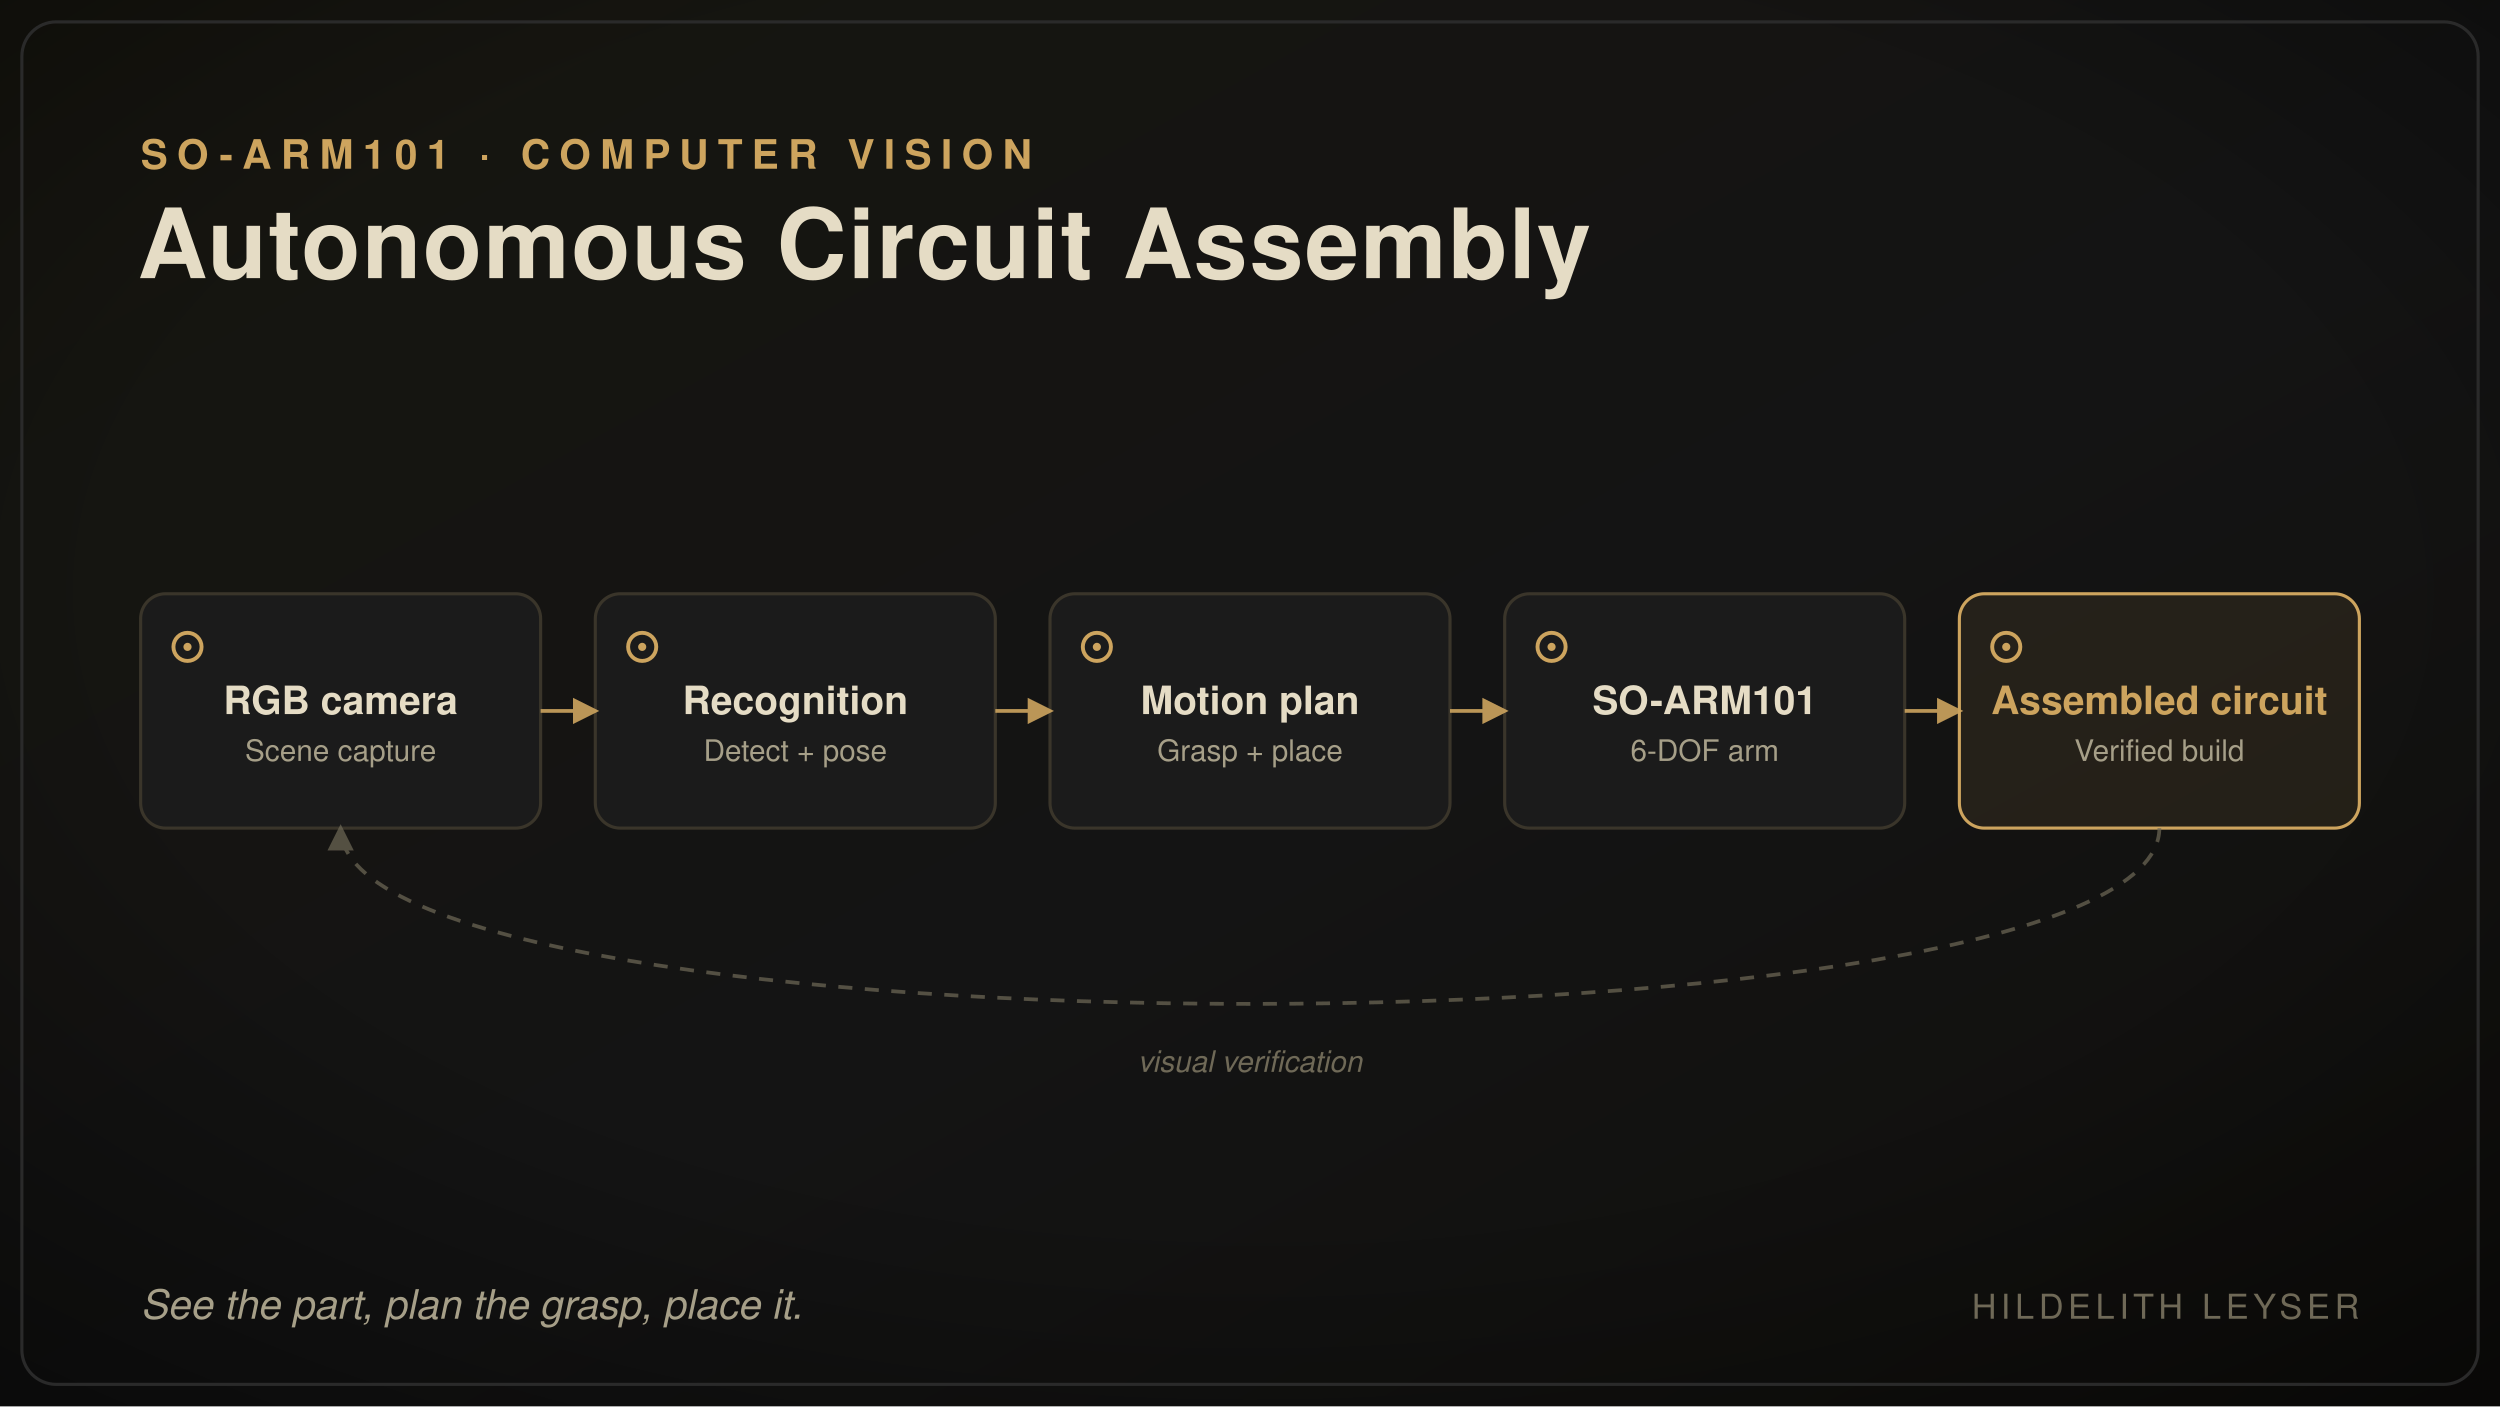
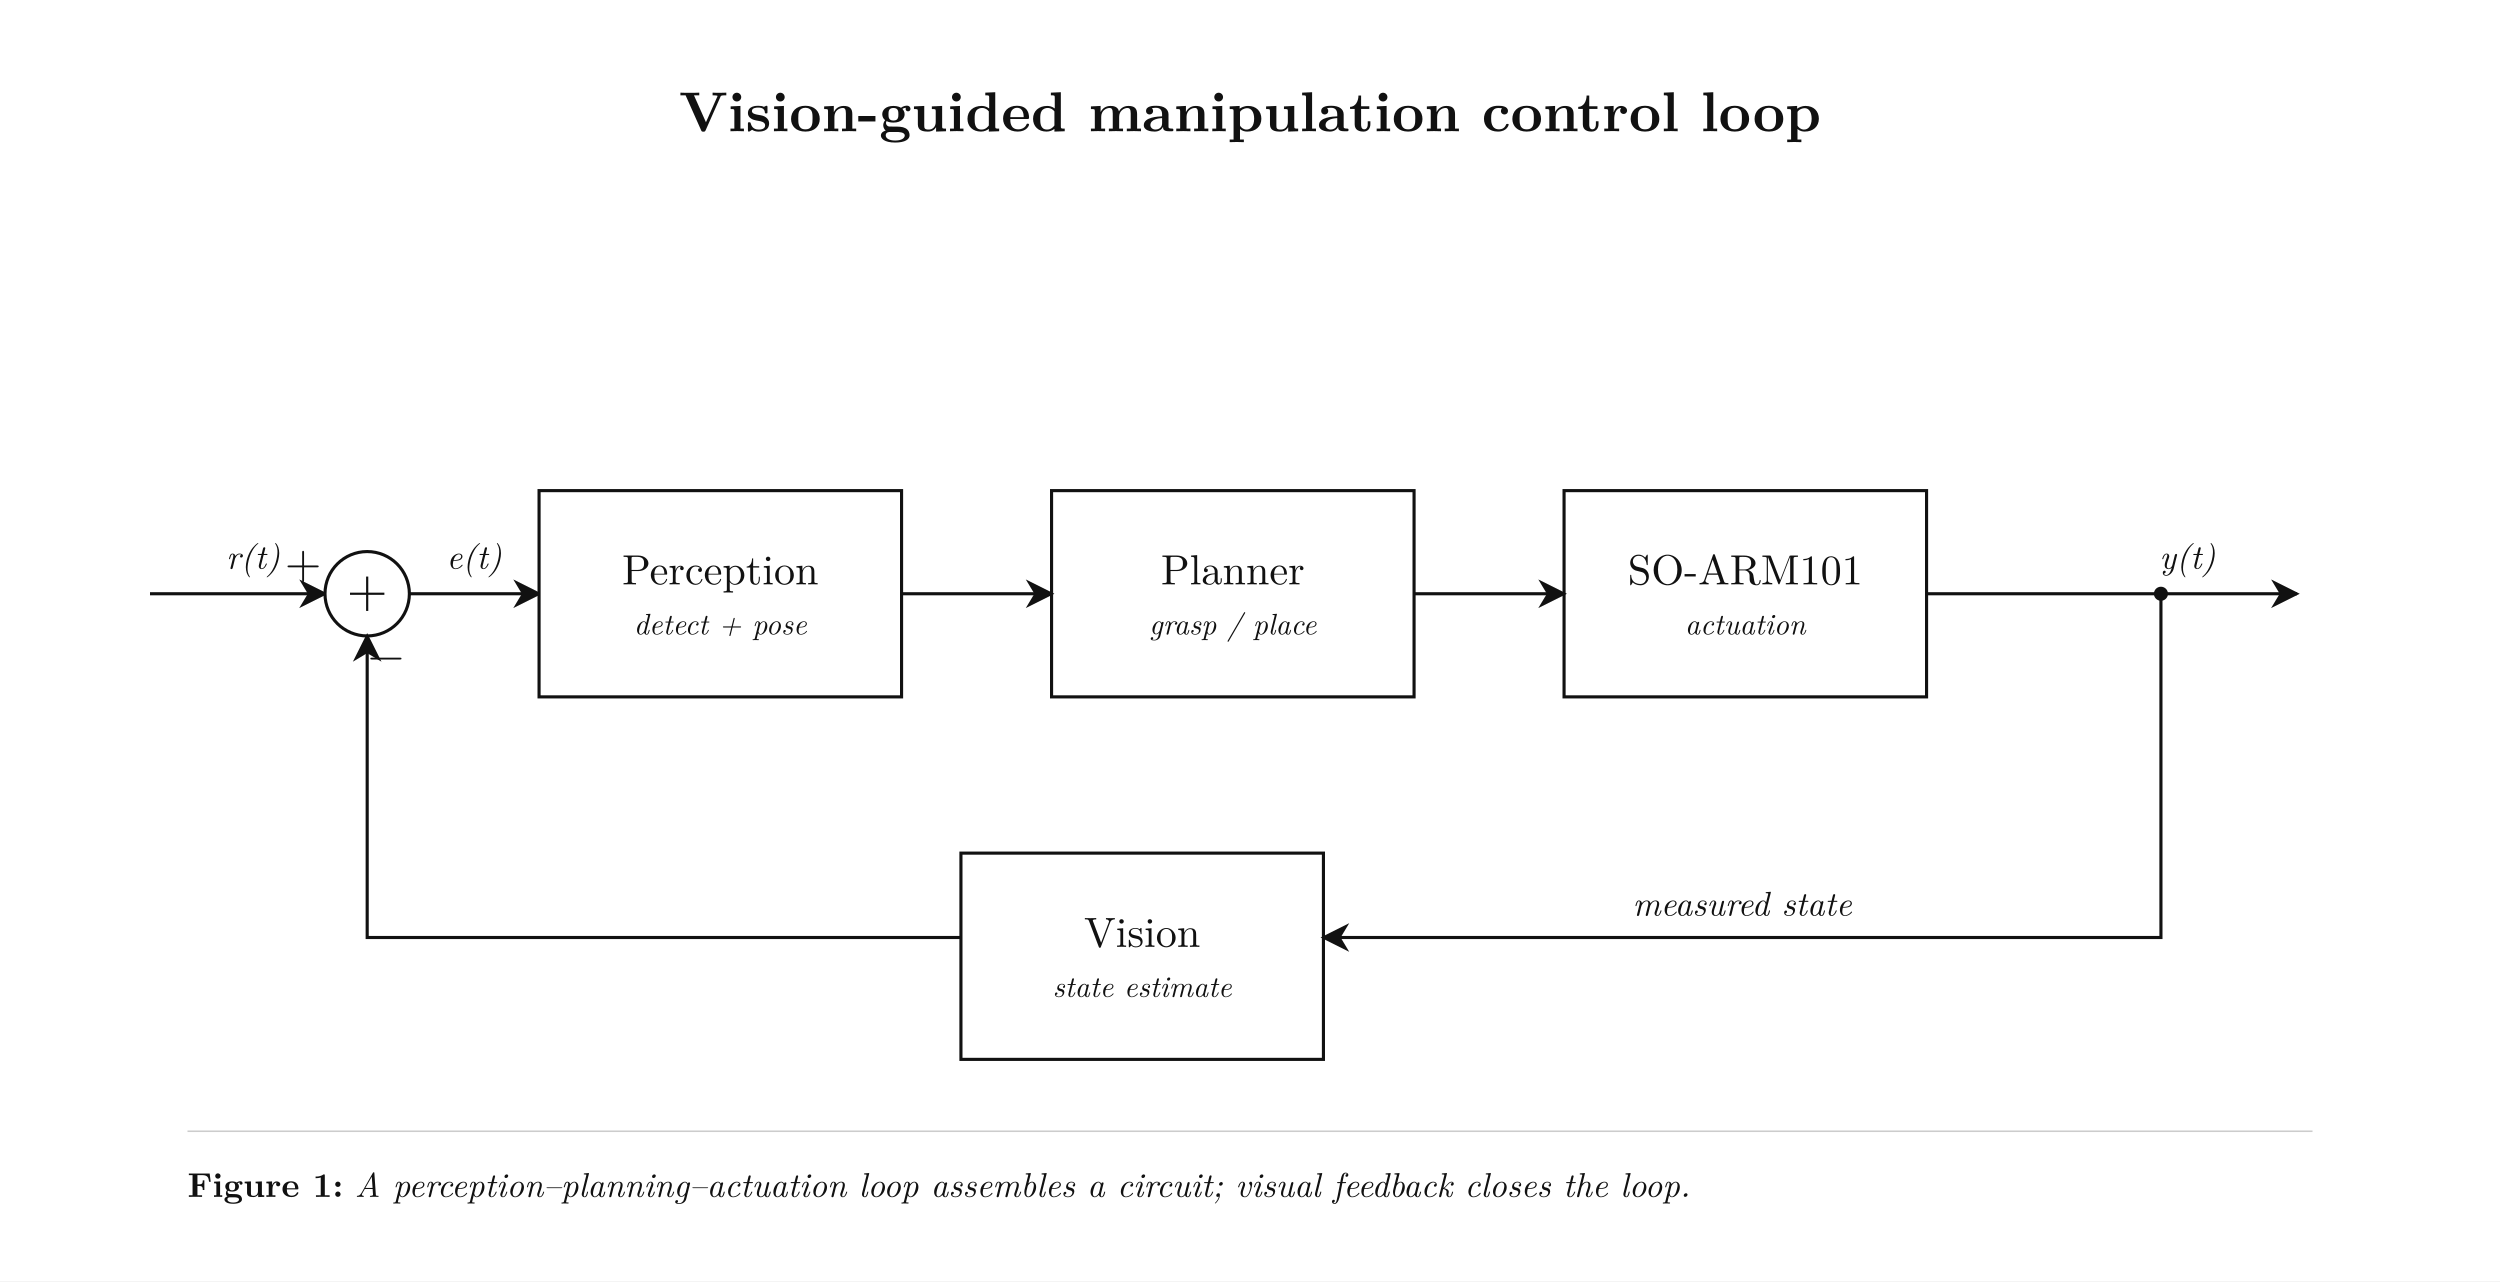
- <svg xmlns="http://www.w3.org/2000/svg" viewBox="0 0 1600 900" font-family="Verdana, 'Segoe UI', Helvetica, Arial, sans-serif">
+ <svg xmlns="http://www.w3.org/2000/svg" viewBox="0 0 1600 820" font-family="'Latin Modern Roman','CMU Serif',Georgia,'Times New Roman',serif">
  <defs>
-     <linearGradient id="bg" x1="0" y1="0" x2="1" y2="1">
-       <stop offset="0" stop-color="#16150f" />
-       <stop offset="0.55" stop-color="#141414" />
-       <stop offset="1" stop-color="#100f0c" />
-     </linearGradient>
-     <linearGradient id="goldg" x1="0" y1="0" x2="1" y2="1">
-       <stop offset="0" stop-color="#E7C988" />
-       <stop offset="1" stop-color="#B6863F" />
-     </linearGradient>
-     <radialGradient id="vig" cx="0.5" cy="0.42" r="0.75">
-       <stop offset="0.6" stop-color="#000000" stop-opacity="0" />
-       <stop offset="1" stop-color="#000000" stop-opacity="0.45" />
-     </radialGradient>
-     <marker id="arrow" viewBox="0 0 10 10" refX="8.5" refY="5" markerWidth="7" markerHeight="7" orient="auto-start-reverse">
-       <path d="M0,0 L10,5 L0,10 z" fill="#CDA45E" />
-     </marker>
-     <marker id="arrowf" viewBox="0 0 10 10" refX="8.5" refY="5" markerWidth="7" markerHeight="7" orient="auto-start-reverse">
-       <path d="M0,0 L10,5 L0,10 z" fill="#6f6957" />
+     <marker id="ah" viewBox="0 0 12 12" refX="10" refY="6" markerWidth="11" markerHeight="11" orient="auto-start-reverse">
+       <path d="M1,1 L11,6 L1,11 L4,6 z" fill="#111111" />
    </marker>
  </defs>
-   <rect width="1600" height="900" fill="url(#bg)" />
-   <rect width="1600" height="900" fill="url(#vig)" />
-   <rect x="14" y="14" width="1572" height="872" rx="22" fill="none" stroke="#2a2a2a" stroke-width="2" />
-   <text x="90" y="108" fill="#CDA45E" font-size="26" letter-spacing="6" font-weight="bold">SO-ARM101 · COMPUTER VISION</text>
-   <text x="88" y="178" fill="#E5DCC5" font-size="62" letter-spacing="1" font-weight="bold">Autonomous Circuit Assembly</text>
-   <g>
-     <rect x="90" y="380" width="256" height="150" rx="16" fill="#1b1b1b" stroke="#3a352a" stroke-width="2" />
-     <circle cx="120" cy="414" r="9" fill="none" stroke="#CDA45E" stroke-width="2.5" />
-     <circle cx="120" cy="414" r="2.6" fill="#CDA45E" />
-     <text x="218" y="457" fill="#E5DCC5" font-size="25" font-weight="bold" text-anchor="middle">RGB camera</text>
-     <text x="218" y="487" fill="#A69F88" font-size="19" text-anchor="middle">Scene capture</text>
-   </g>
-   <g>
-     <rect x="381" y="380" width="256" height="150" rx="16" fill="#1b1b1b" stroke="#3a352a" stroke-width="2" />
-     <circle cx="411" cy="414" r="9" fill="none" stroke="#CDA45E" stroke-width="2.5" />
-     <circle cx="411" cy="414" r="2.6" fill="#CDA45E" />
-     <text x="509" y="457" fill="#E5DCC5" font-size="25" font-weight="bold" text-anchor="middle">Recognition</text>
-     <text x="509" y="487" fill="#A69F88" font-size="19" text-anchor="middle">Detect + pose</text>
-   </g>
-   <g>
-     <rect x="672" y="380" width="256" height="150" rx="16" fill="#1b1b1b" stroke="#3a352a" stroke-width="2" />
-     <circle cx="702" cy="414" r="9" fill="none" stroke="#CDA45E" stroke-width="2.5" />
-     <circle cx="702" cy="414" r="2.6" fill="#CDA45E" />
-     <text x="800" y="457" fill="#E5DCC5" font-size="25" font-weight="bold" text-anchor="middle">Motion plan</text>
-     <text x="800" y="487" fill="#A69F88" font-size="19" text-anchor="middle">Grasp + place</text>
-   </g>
-   <g>
-     <rect x="963" y="380" width="256" height="150" rx="16" fill="#1b1b1b" stroke="#3a352a" stroke-width="2" />
-     <circle cx="993" cy="414" r="9" fill="none" stroke="#CDA45E" stroke-width="2.5" />
-     <circle cx="993" cy="414" r="2.6" fill="#CDA45E" />
-     <text x="1091" y="457" fill="#E5DCC5" font-size="25" font-weight="bold" text-anchor="middle">SO-ARM101</text>
-     <text x="1091" y="487" fill="#A69F88" font-size="19" text-anchor="middle">6-DOF arm</text>
-   </g>
-   <g>
-     <rect x="1254" y="380" width="256" height="150" rx="16" fill="rgba(205,164,94,0.10)" stroke="#CDA45E" stroke-width="2" />
-     <circle cx="1284" cy="414" r="9" fill="none" stroke="#CDA45E" stroke-width="2.5" />
-     <circle cx="1284" cy="414" r="2.6" fill="#CDA45E" />
-     <text x="1382" y="457" fill="#CDA45E" font-size="25" font-weight="bold" text-anchor="middle">Assembled circuit</text>
-     <text x="1382" y="487" fill="#A69F88" font-size="19" text-anchor="middle">Verified build</text>
-   </g>
-   <path d="M346,455 C416,455 311,455 381,455" fill="none" stroke="#CDA45E" stroke-width="2.4" opacity="0.9" marker-end="url(#arrow)" />
-   <path d="M637,455 C707,455 602,455 672,455" fill="none" stroke="#CDA45E" stroke-width="2.4" opacity="0.9" marker-end="url(#arrow)" />
-   <path d="M928,455 C998,455 893,455 963,455" fill="none" stroke="#CDA45E" stroke-width="2.4" opacity="0.9" marker-end="url(#arrow)" />
-   <path d="M1219,455 C1289,455 1184,455 1254,455" fill="none" stroke="#CDA45E" stroke-width="2.4" opacity="0.9" marker-end="url(#arrow)" />
-   <path d="M1382,530 C1382,680 218,680 218,530" fill="none" stroke="#6f6957" stroke-width="2.4" stroke-dasharray="9 8" opacity="0.7" marker-end="url(#arrowf)" />
-   <text x="800" y="686" fill="#6f6957" font-size="19" text-anchor="middle" font-style="italic">visual verification</text>
-   <text x="90" y="844" fill="#A69F88" font-size="26" font-style="italic">See the part, plan the grasp, place it.</text>
-   <text x="1510" y="844" fill="#6f6957" font-size="22" text-anchor="end" letter-spacing="3">HILDELITH LEYSER</text>
+   <rect width="1600" height="820" fill="#ffffff" />
+   <text x="800" y="84" font-size="36" font-weight="bold" text-anchor="middle" fill="#111111">Vision-guided manipulation control loop</text>
+   <path d="M96,380 L208,380" fill="none" stroke="#111111" stroke-width="2" marker-end="url(#ah)" />
+   <text x="162" y="364" font-size="22" font-style="italic" text-anchor="middle" fill="#111111">r(t)</text>
+   <circle cx="235" cy="380" r="27" fill="#ffffff" stroke="#111111" stroke-width="2" />
+   <line x1="224" y1="380" x2="246" y2="380" stroke="#111111" stroke-width="1.4" />
+   <line x1="235" y1="369" x2="235" y2="391" stroke="#111111" stroke-width="1.4" />
+   <text x="194" y="370" font-size="30" text-anchor="middle" fill="#111111">+</text>
+   <text x="247" y="429" font-size="30" text-anchor="middle" fill="#111111">−</text>
+   <path d="M262,380 L345,380" fill="none" stroke="#111111" stroke-width="2" marker-end="url(#ah)" />
+   <text x="303.5" y="364" font-size="22" font-style="italic" text-anchor="middle" fill="#111111">e(t)</text>
+   <rect x="345" y="314" width="232" height="132" fill="#ffffff" stroke="#111111" stroke-width="2" />
+   <text x="461" y="374" font-size="27" text-anchor="middle" fill="#111111">Perception</text>
+   <text x="461" y="406" font-size="19" font-style="italic" text-anchor="middle" fill="#111111">detect + pose</text>
+   <rect x="673" y="314" width="232" height="132" fill="#ffffff" stroke="#111111" stroke-width="2" />
+   <text x="789" y="374" font-size="27" text-anchor="middle" fill="#111111">Planner</text>
+   <text x="789" y="406" font-size="19" font-style="italic" text-anchor="middle" fill="#111111">grasp / place</text>
+   <rect x="1001" y="314" width="232" height="132" fill="#ffffff" stroke="#111111" stroke-width="2" />
+   <text x="1117" y="374" font-size="27" text-anchor="middle" fill="#111111">SO-ARM101</text>
+   <text x="1117" y="406" font-size="19" font-style="italic" text-anchor="middle" fill="#111111">actuation</text>
+   <path d="M577,380 L673,380" fill="none" stroke="#111111" stroke-width="2" marker-end="url(#ah)" />
+   <path d="M905,380 L1001,380" fill="none" stroke="#111111" stroke-width="2" marker-end="url(#ah)" />
+   <path d="M1233,380 L1470,380" fill="none" stroke="#111111" stroke-width="2" marker-end="url(#ah)" />
+   <text x="1400" y="364" font-size="22" font-style="italic" text-anchor="middle" fill="#111111">y(t)</text>
+   <circle cx="1383" cy="380" r="4.5" fill="#111111" />
+   <rect x="615" y="546" width="232" height="132" fill="#ffffff" stroke="#111111" stroke-width="2" />
+   <text x="731" y="606" font-size="27" text-anchor="middle" fill="#111111">Vision</text>
+   <text x="731" y="638" font-size="19" font-style="italic" text-anchor="middle" fill="#111111">state estimate</text>
+   <path d="M1383,380 L1383,600 L847,600" fill="none" stroke="#111111" stroke-width="2" marker-end="url(#ah)" />
+   <path d="M615,600 L235,600 L235,407" fill="none" stroke="#111111" stroke-width="2" marker-end="url(#ah)" />
+   <text x="1115" y="586" font-size="22" font-style="italic" text-anchor="middle" fill="#111111">measured state</text>
+   <line x1="120" y1="724" x2="1480" y2="724" stroke="#cccccc" stroke-width="1" />
+   <text x="120" y="766" font-size="22" fill="#111111">
+     <tspan font-weight="bold">Figure 1:</tspan>
+     <tspan font-style="italic">A perception–planning–actuation loop assembles a circuit; visual feedback closes the loop.</tspan>
+   </text>
</svg>
